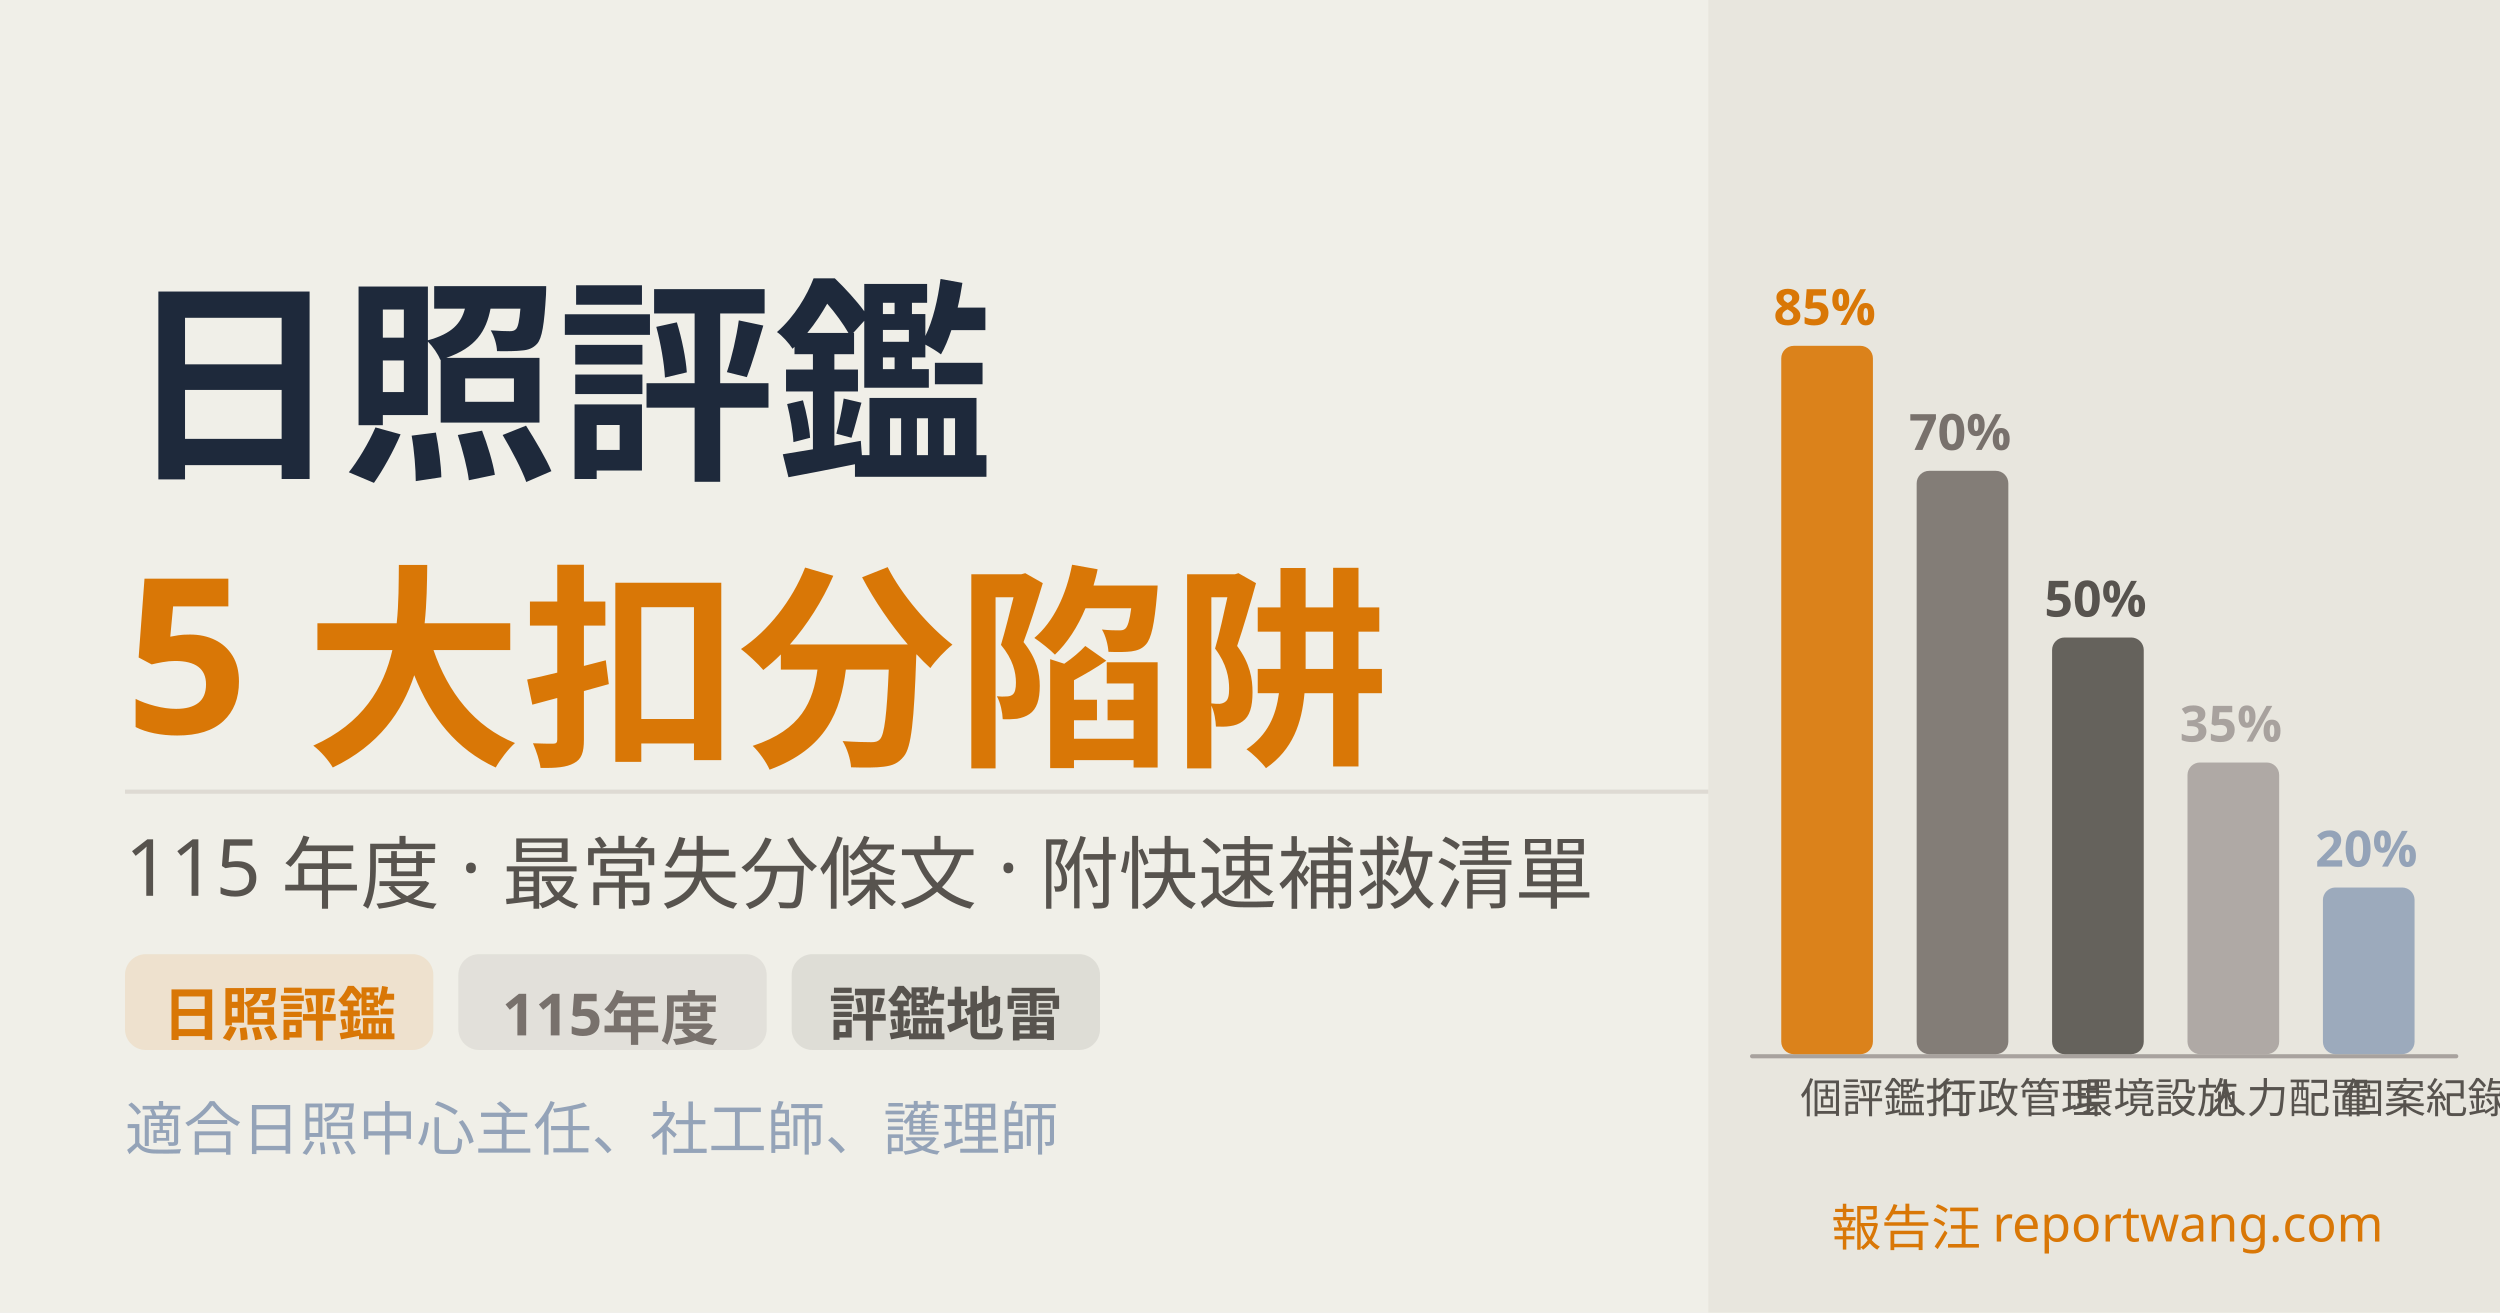
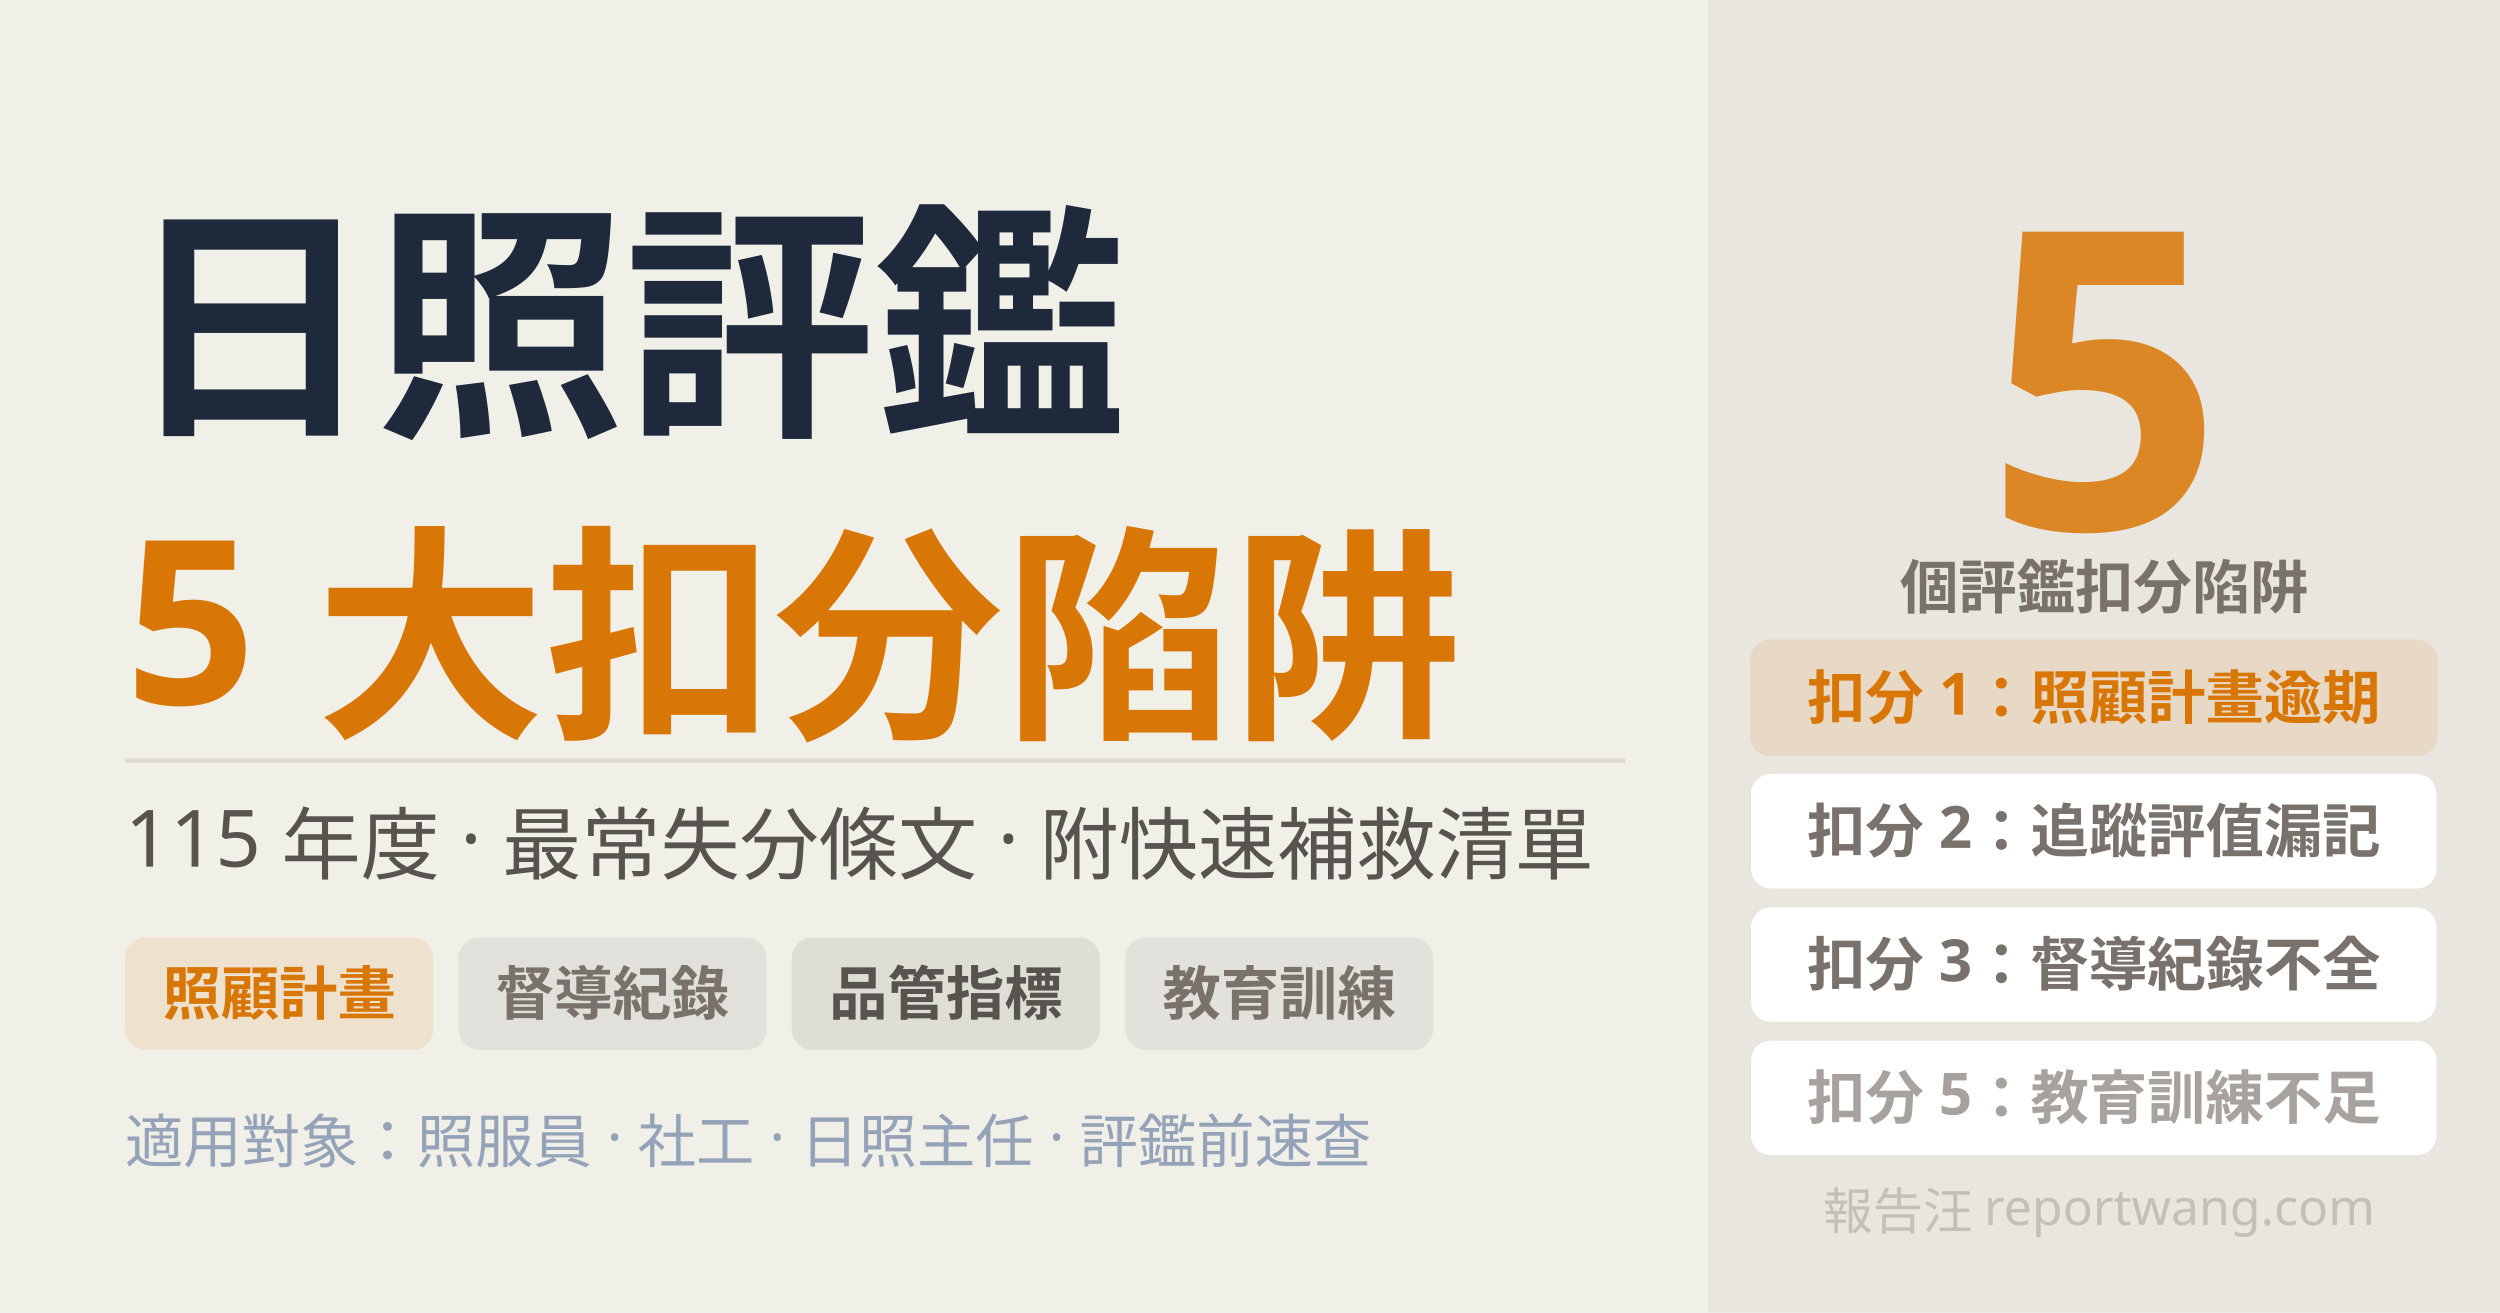
- <svg xmlns="http://www.w3.org/2000/svg" width="1200" height="630" viewBox="0 0 1200 630" fill="none" font-family="'Noto Sans TC', sans-serif">
+ <svg xmlns="http://www.w3.org/2000/svg" width="1200" height="630" viewBox="0 0 1200 630" font-family="'Noto Sans TC', sans-serif">
  <rect width="1200" height="630" fill="#f0efe8" />
-   <g clip-path="url(#clip-daycare-mistakes)">
-     <path d="M1200 0H0V630H1200V0Z" fill="#F0EFE8" />
-     <path d="M1200 0H820V630H1200V0Z" fill="#E8E6DE" />
-     <text fill="#57534E" style="white-space: pre" xml:space="preserve" font-size="36" font-weight="bold" letter-spacing="0em">
-       <tspan x="1010.000" y="103.696" />
-     </text>
-     <path d="M1179 506H841C840.448 506 840 506.448 840 507C840 507.552 840.448 508 841 508H1179C1179.55 508 1180 507.552 1180 507C1180 506.448 1179.55 506 1179 506Z" fill="#A8A29E" />
-     <path opacity="0.9" d="M893 166H861C857.686 166 855 168.686 855 172V500C855 503.314 857.686 506 861 506H893C896.314 506 899 503.314 899 500V172C899 168.686 896.314 166 893 166Z" fill="#D97706" />
-     <text fill="#D97706" style="white-space: pre" xml:space="preserve" font-size="24" font-weight="bold" letter-spacing="0em">
-       <tspan x="851.312" y="155.964">85%</tspan>
-     </text>
-     <path opacity="0.9" d="M958 226H926C922.686 226 920 228.686 920 232V500C920 503.314 922.686 506 926 506H958C961.314 506 964 503.314 964 500V232C964 228.686 961.314 226 958 226Z" fill="#78716C" />
-     <text fill="#78716C" style="white-space: pre" xml:space="preserve" font-size="24" font-weight="bold" letter-spacing="0em">
-       <tspan x="916.312" y="215.964">70%</tspan>
-     </text>
-     <path opacity="0.9" d="M1023 306H991C987.686 306 985 308.686 985 312V500C985 503.314 987.686 506 991 506H1023C1026.31 506 1029 503.314 1029 500V312C1029 308.686 1026.31 306 1023 306Z" fill="#57534E" />
-     <text fill="#57534E" style="white-space: pre" xml:space="preserve" font-size="24" font-weight="bold" letter-spacing="0em">
-       <tspan x="981.312" y="295.964">50%</tspan>
-     </text>
-     <path opacity="0.9" d="M1088 366H1056C1052.69 366 1050 368.686 1050 372V500C1050 503.314 1052.69 506 1056 506H1088C1091.31 506 1094 503.314 1094 500V372C1094 368.686 1091.31 366 1088 366Z" fill="#A8A29E" />
-     <text fill="#A8A29E" style="white-space: pre" xml:space="preserve" font-size="24" font-weight="bold" letter-spacing="0em">
-       <tspan x="1046.31" y="355.964">35%</tspan>
-     </text>
-     <path opacity="0.9" d="M1153 426H1121C1117.69 426 1115 428.686 1115 432V500C1115 503.314 1117.69 506 1121 506H1153C1156.31 506 1159 503.314 1159 500V432C1159 428.686 1156.31 426 1153 426Z" fill="#94A3B8" />
-     <text fill="#94A3B8" style="white-space: pre" xml:space="preserve" font-size="24" font-weight="bold" letter-spacing="0em">
-       <tspan x="1111.31" y="415.964">20%</tspan>
-     </text>
-     <text fill="#57534E" style="white-space: pre" xml:space="preserve" font-size="20" letter-spacing="0em">
-       <tspan x="864.168" y="534.22">個評鑑扣</tspan>
-     </text>
-     <text fill="#57534E" style="white-space: pre" xml:space="preserve" font-size="20" letter-spacing="0em">
-       <tspan x="929.17" y="534.22">行政管理</tspan>
-     </text>
-     <text fill="#57534E" style="white-space: pre" xml:space="preserve" font-size="20" letter-spacing="0em">
-       <tspan x="994.365" y="534.22">環境設施</tspan>
-     </text>
-     <text fill="#57534E" style="white-space: pre" xml:space="preserve" font-size="20" letter-spacing="0em">
-       <tspan x="1058.38" y="534.22">人力配置</tspan>
-     </text>
-     <text fill="#57534E" style="white-space: pre" xml:space="preserve" font-size="20" letter-spacing="0em">
-       <tspan x="1124.36" y="534.22">個案紀錄</tspan>
-     </text>
-     <text fill="#1E293B" style="white-space: pre" xml:space="preserve" font-size="104" font-weight="bold" letter-spacing="0em">
-       <tspan x="60" y="222.0">日照評鑑</tspan>
-     </text>
-     <text fill="#D97706" style="white-space: pre" xml:space="preserve" font-size="104" font-weight="bold" letter-spacing="0em">
-       <tspan x="60" y="352.0">5 大扣分陷阱</tspan>
-     </text>
-     <path d="M60 380H820" stroke="#DEDAD3" stroke-width="2" />
-     <text fill="#57534E" style="white-space: pre" xml:space="preserve" font-size="38" letter-spacing="0em">
-       <tspan x="60" y="430.0">115 年度 · 最常失分條文 · 附快速補救清單</tspan>
-     </text>
-     <path opacity="0.12" d="M198 458.00H70C64.477 458.00 60 462.477 60 468.00V494.00C60 499.523 64.477 504.00 70 504.00H198C203.523 504.00 208 499.523 208 494.00V468.00C208 462.477 203.523 458.00 198 458.00Z" fill="#D97706" />
-     <text fill="#D97706" style="white-space: pre" xml:space="preserve" font-size="28" font-weight="bold" letter-spacing="0em">
-       <tspan x="78" y="497.000">日照評鑑</tspan>
-     </text>
-     <path opacity="0.12" d="M358 458.00H230C224.477 458.00 220 462.477 220 468.00V494.00C220 499.523 224.477 504.00 230 504.00H358C363.523 504.00 368 499.523 368 494.00V468.00C368 462.477 363.523 458.00 358 458.00Z" fill="#78716C" />
-     <text fill="#78716C" style="white-space: pre" xml:space="preserve" font-size="28" font-weight="bold" letter-spacing="0em">
-       <tspan x="241" y="497.000">115年度</tspan>
-     </text>
-     <path opacity="0.12" d="M518 458.00H390C384.477 458.00 380 462.477 380 468.00V494.00C380 499.523 384.477 504.00 390 504.00H518C523.523 504.00 528 499.523 528 494.00V468.00C528 462.477 523.523 458.00 518 458.00Z" fill="#57534E" />
-     <text fill="#57534E" style="white-space: pre" xml:space="preserve" font-size="28" font-weight="bold" letter-spacing="0em">
-       <tspan x="398" y="497.000">評鑑地雷</tspan>
-     </text>
-     <text fill="#94A3B8" style="white-space: pre" xml:space="preserve" font-size="28" letter-spacing="0em">
-       <tspan x="60" y="552.0">適合日照中心主任、社工師、護理師</tspan>
-     </text>
-     <text fill="#D97706" style="white-space: pre" xml:space="preserve" font-size="24" letter-spacing="0em">
-       <tspan x="879.008" y="597.928">報告汪 reportwang.com</tspan>
-     </text>
-   </g>
-   <defs>
-     <clipPath id="clip-daycare-mistakes">
-       <rect width="1200" height="630" fill="white" />
-     </clipPath>
-   </defs>
+   <rect x="820" y="0" width="380" height="630" fill="#e8e6de" />
+   <text x="1010" y="254" font-size="200" font-weight="900" fill="#d97706" text-anchor="middle" opacity="0.85">5</text>
+   <text x="1010" y="292" font-size="28" fill="#78716c" text-anchor="middle" font-weight="600">個評鑑扣分陷阱</text>
+   <rect x="840" y="307" width="330" height="56" rx="10" fill="#d97706" opacity="0.12" />
+   <text x="1005" y="345" font-size="28" fill="#d97706" text-anchor="middle" font-weight="700">扣分 1：照顧計畫逾期</text>
+   <rect x="840" y="371" width="330" height="56" rx="10" fill="white" stroke="#e8e5de" stroke-width="1" />
+   <text x="1005" y="409" font-size="28" fill="#78716c" text-anchor="middle" font-weight="600">扣分 2：追蹤評值漏記</text>
+   <rect x="840" y="435" width="330" height="56" rx="10" fill="white" stroke="#e8e5de" stroke-width="1" />
+   <text x="1005" y="473" font-size="28" fill="#78716c" text-anchor="middle" font-weight="600">扣分 3：督導紀錄不全</text>
+   <rect x="840" y="499" width="330" height="56" rx="10" fill="white" stroke="#e8e5de" stroke-width="1" />
+   <text x="1005" y="537" font-size="28" fill="#a8a29e" text-anchor="middle" font-weight="600">扣分 5：教育訓練不足</text>
+   <text x="60" y="200" font-size="120" font-weight="900" fill="#1e293b">日照評鑑</text>
+   <text x="60" y="338" font-size="110" font-weight="900" fill="#d97706">5 大扣分陷阱</text>
+   <line x1="60" y1="365" x2="780" y2="365" stroke="#dedad3" stroke-width="2" />
+   <text x="60" y="416" font-size="38" fill="#57534e" font-weight="400">115 年度 · 最常失分條文 · 附快速補救清單</text>
+   <rect x="60" y="450" width="148" height="54" rx="10" fill="#d97706" opacity="0.12" />
+   <text x="134" y="487" font-size="28" fill="#d97706" text-anchor="middle" font-weight="600">照顧計畫</text>
+   <rect x="220" y="450" width="148" height="54" rx="10" fill="#78716c" opacity="0.12" />
+   <text x="294" y="487" font-size="28" fill="#78716c" text-anchor="middle" font-weight="600">督導紀錄</text>
+   <rect x="380" y="450" width="148" height="54" rx="10" fill="#57534e" opacity="0.12" />
+   <text x="454" y="487" font-size="28" fill="#57534e" text-anchor="middle" font-weight="600">品管指標</text>
+   <rect x="540" y="450" width="148" height="54" rx="10" fill="#a8a29e" opacity="0.18" />
+   <text x="614" y="487" font-size="28" fill="#78716c" text-anchor="middle" font-weight="600">教育訓練</text>
+   <text x="60" y="558" font-size="28" fill="#94a3b8">適用對象：照服員 · 社工 · 日照主任 · 評鑑前速查</text>
+   <text x="1140" y="590" font-size="24" fill="#c4bfb8" text-anchor="end" font-weight="400">報告汪 reportwang.com</text>
</svg>
